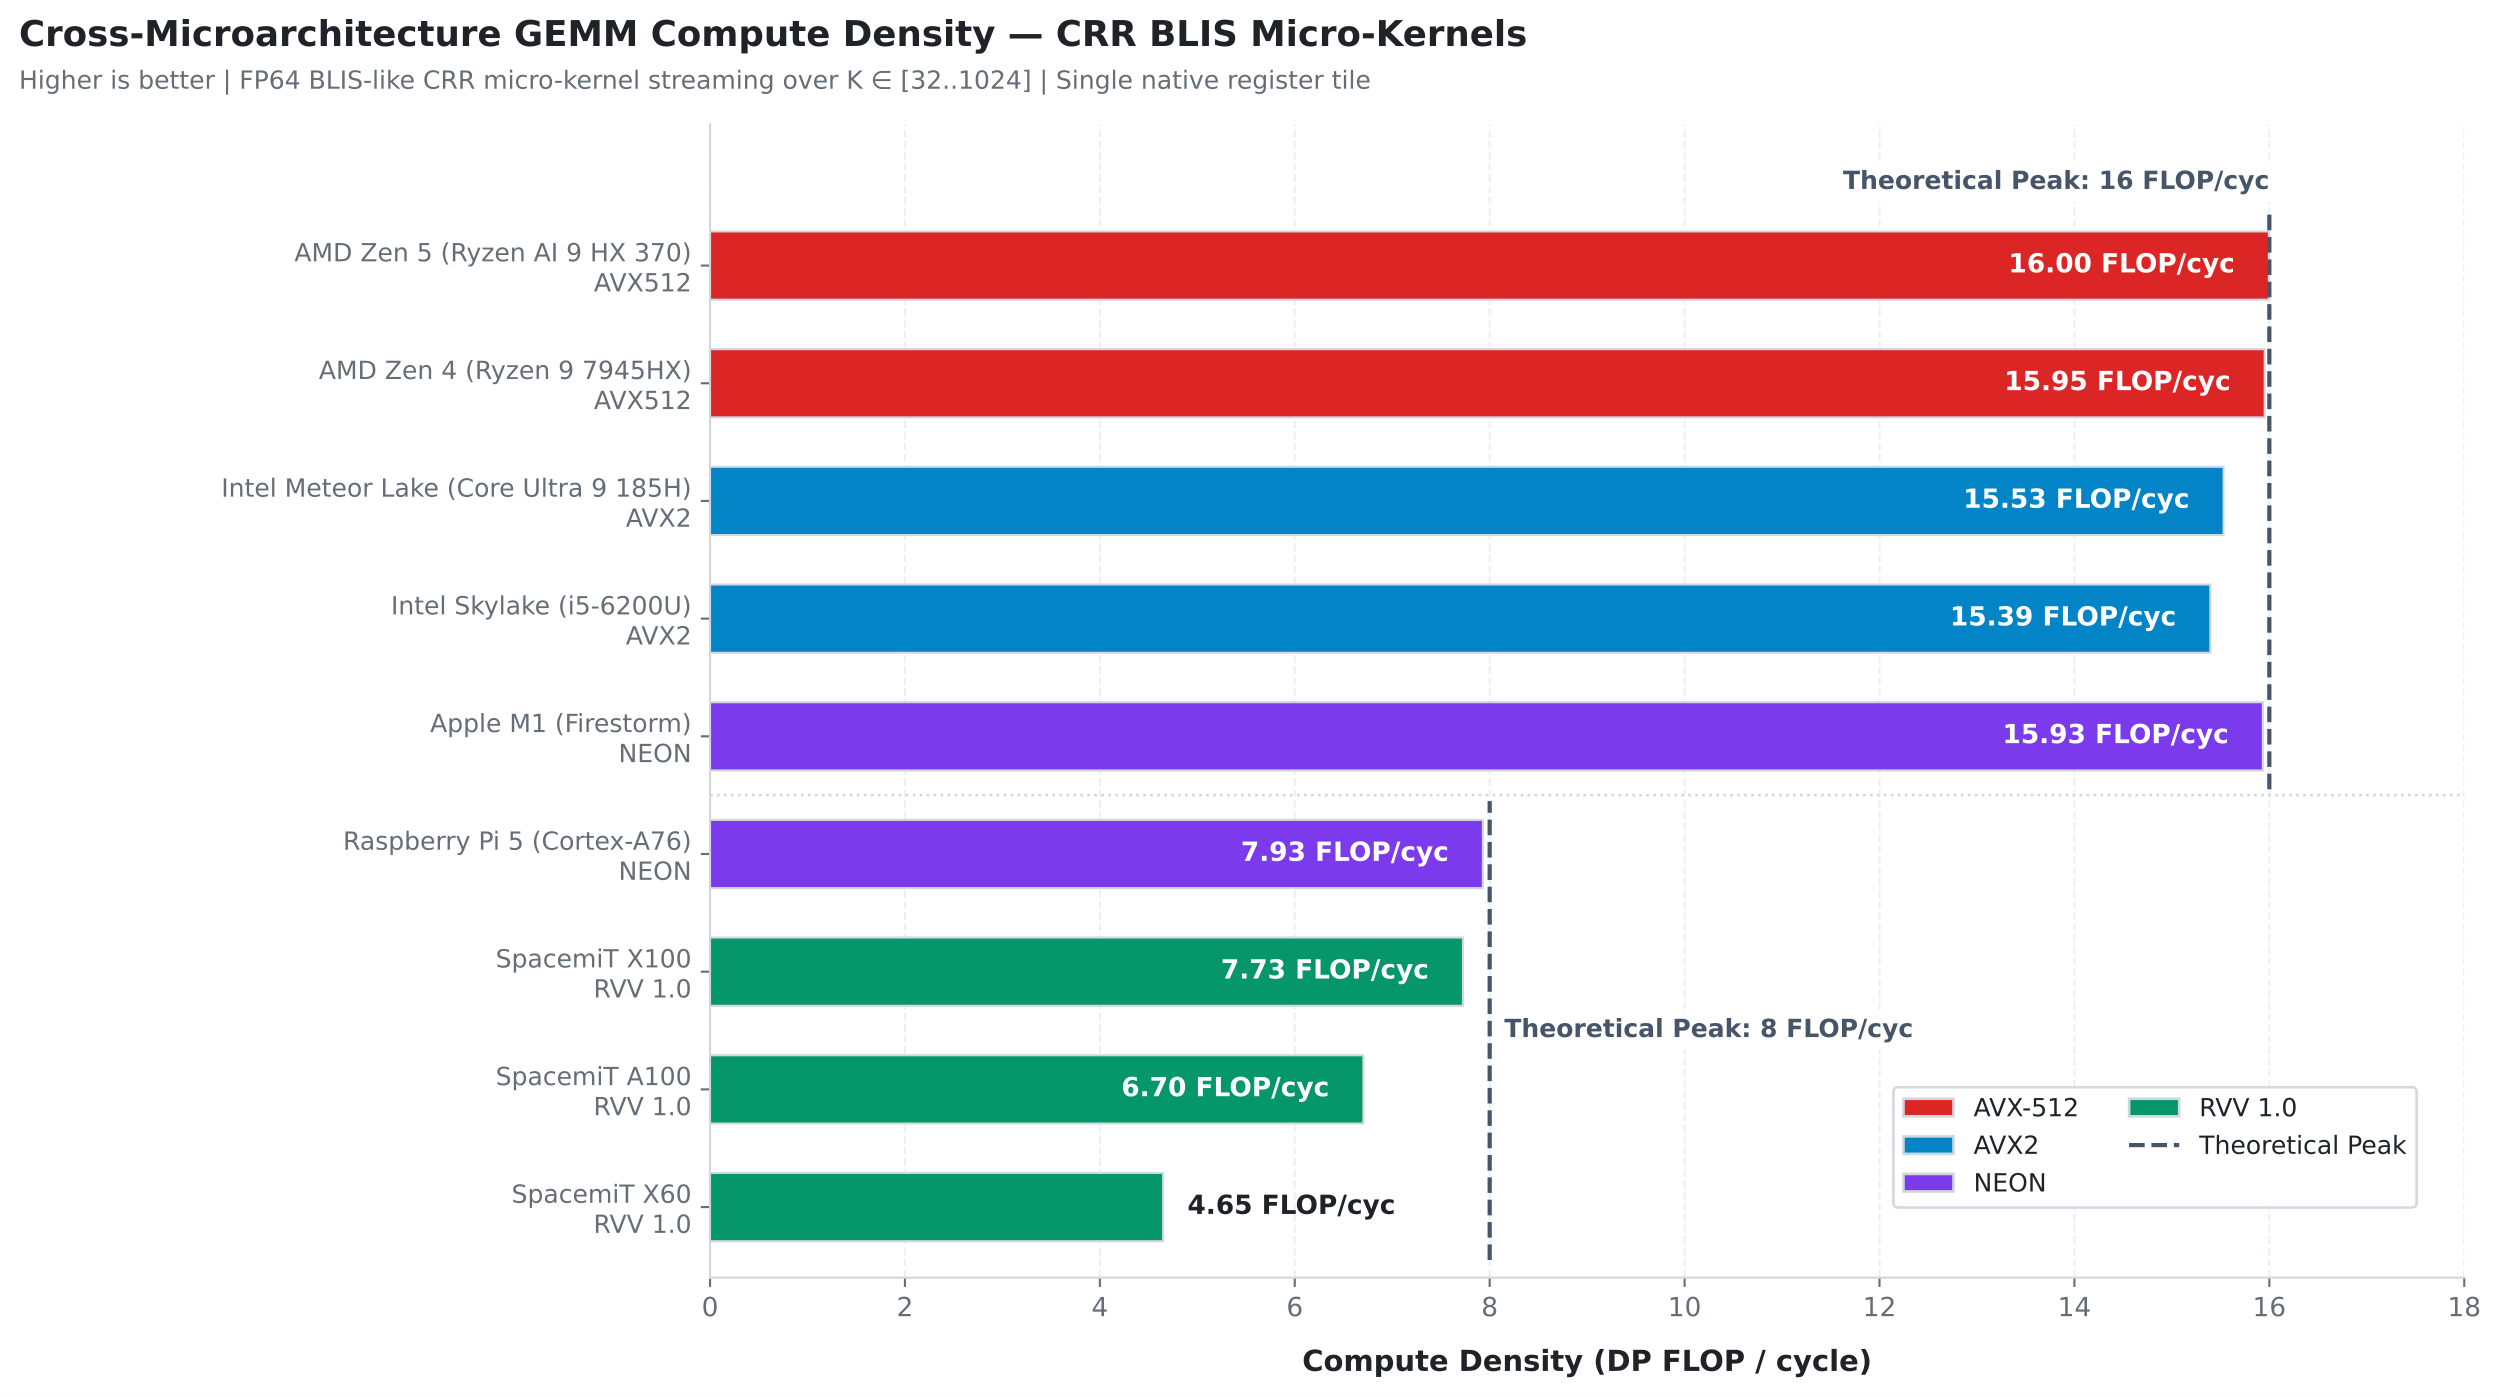
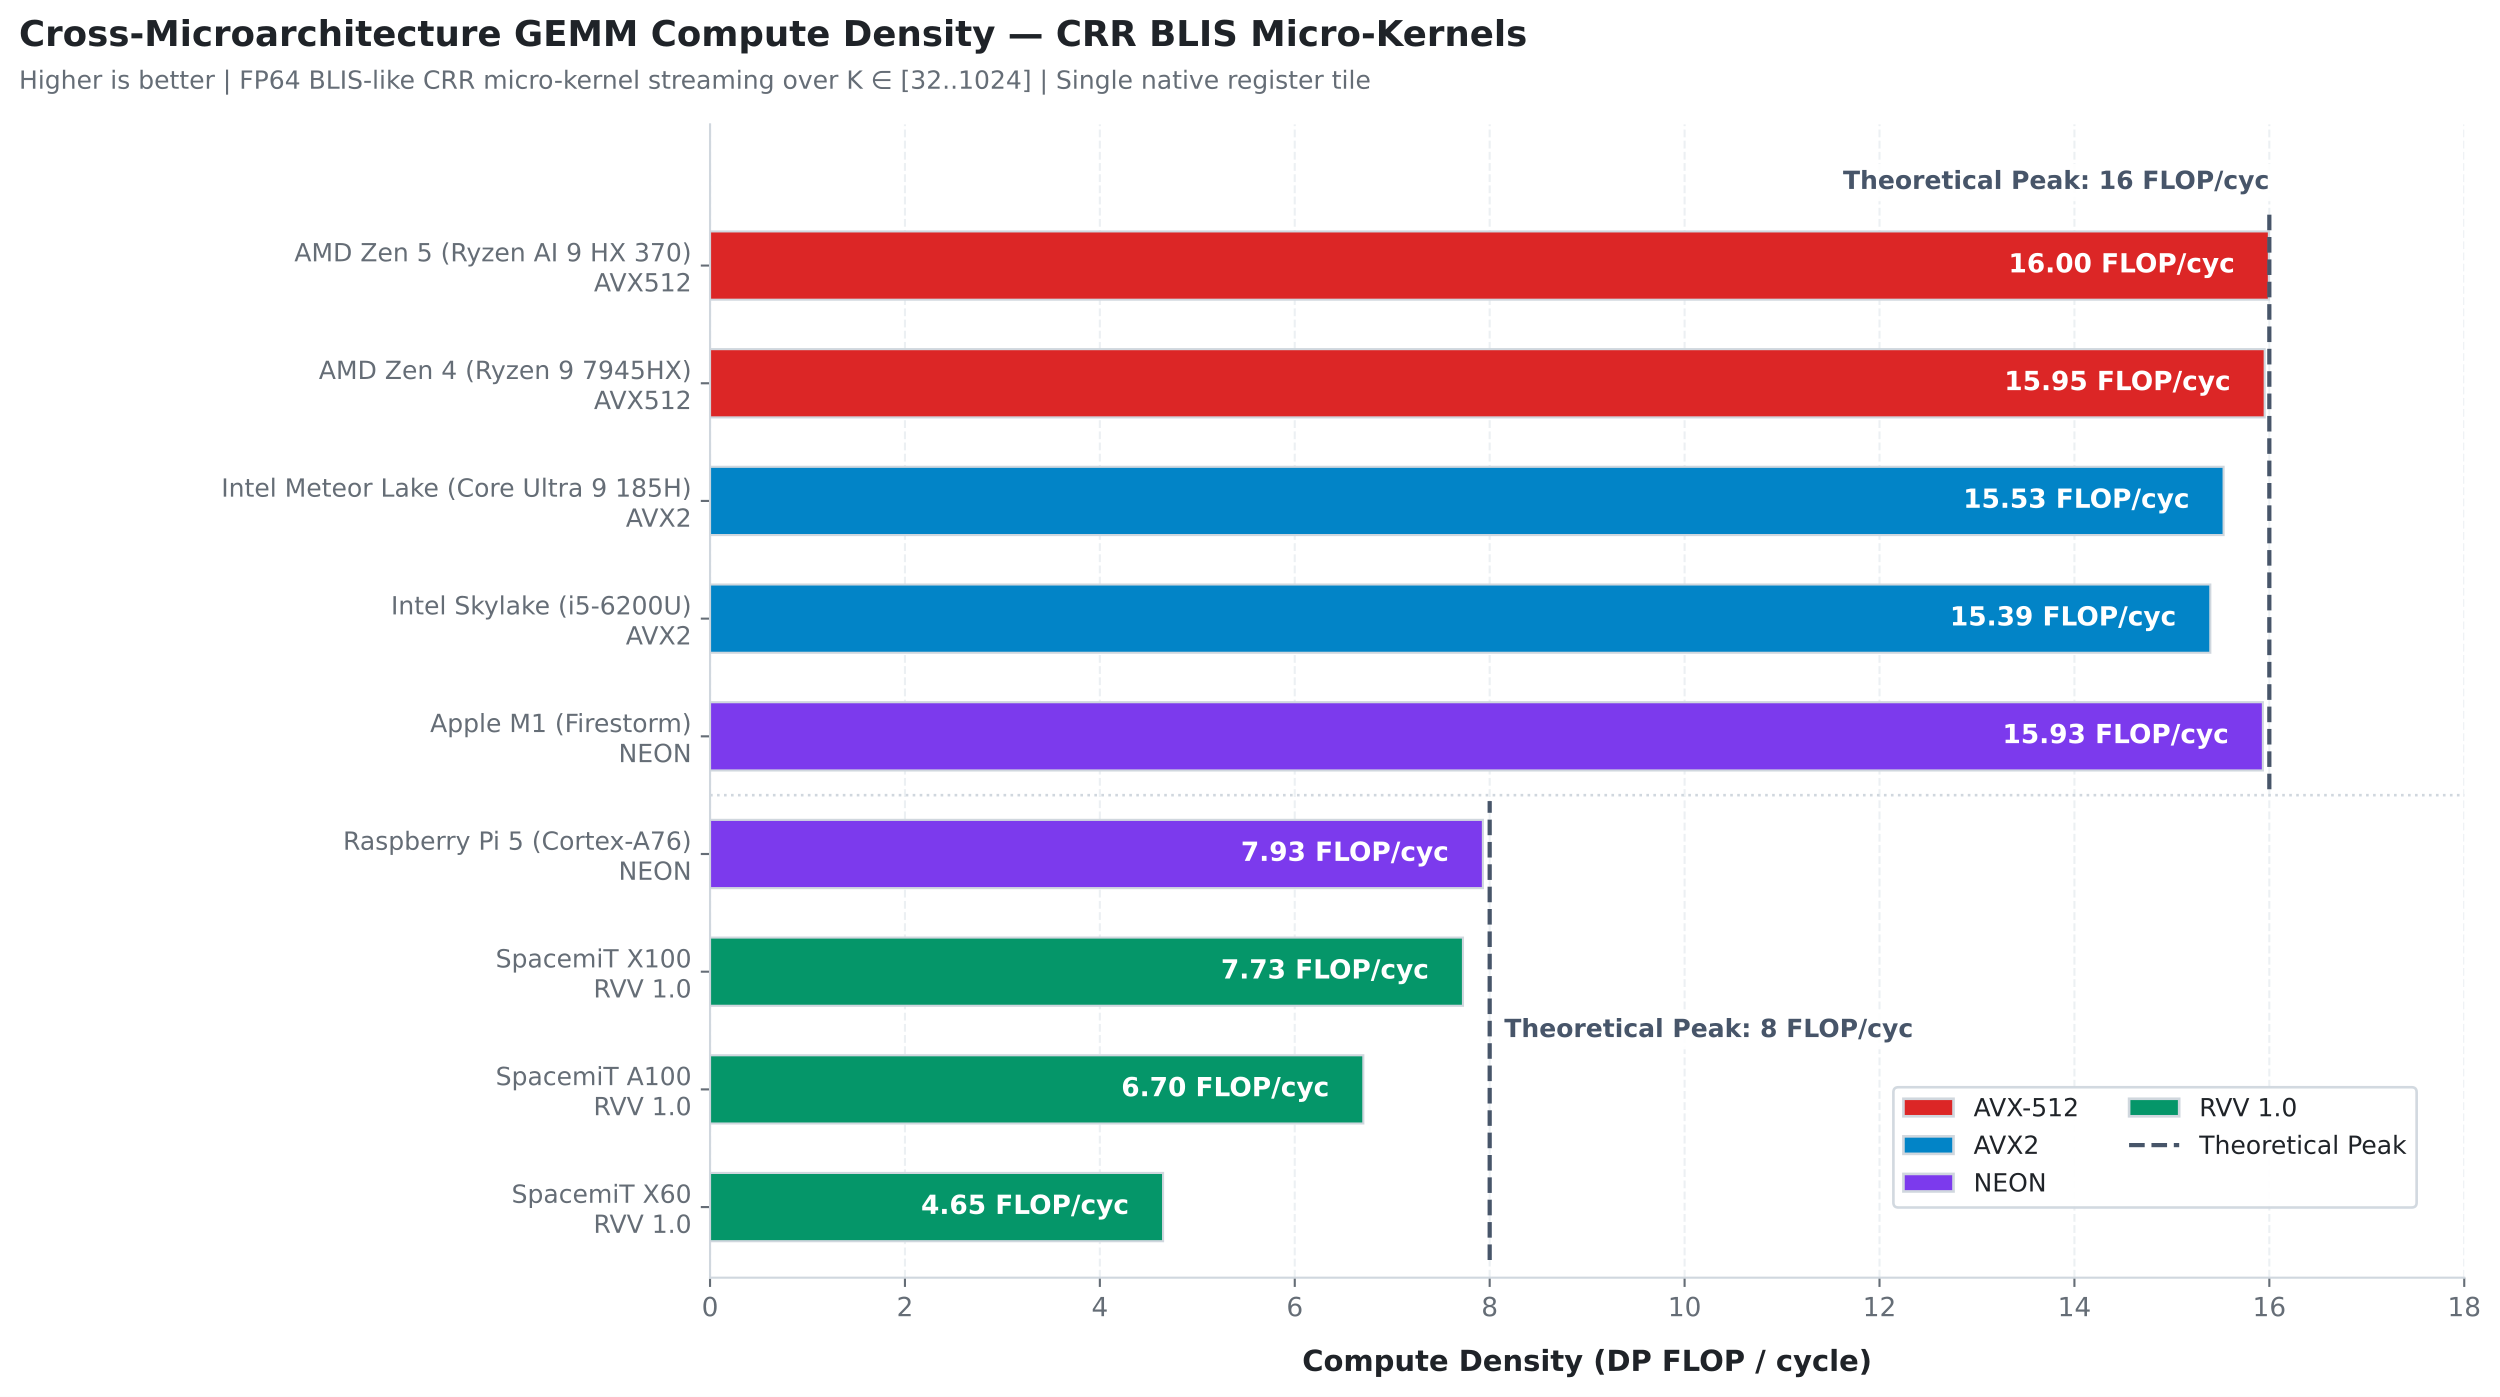
<svg xmlns="http://www.w3.org/2000/svg" xmlns:xlink="http://www.w3.org/1999/xlink" width="948.122pt" height="529.759pt" viewBox="0 0 948.122 529.759" version="1.1">
  <defs>
    <style type="text/css">*{stroke-linejoin: round; stroke-linecap: butt}</style>
  </defs>
  <g id="figure_1">
    <g id="patch_1">
      <path d="M 0 529.759  L 948.122 529.759  L 948.122 0  L 0 0  z " style="fill: #ffffff" />
    </g>
    <g id="axes_1">
      <g id="patch_2">
        <path d="M 269.28 484.558  L 934.56 484.558  L 934.56 47.158  L 269.28 47.158  z " style="fill: #ffffff" />
      </g>
      <g id="matplotlib.axis_1">
        <g id="xtick_1">
          <g id="line2d_1">
-             <path d="M 269.28 484.558  L 269.28 47.158  " clip-path="url(#p631e739cca)" style="fill: none; stroke-dasharray: 2.96,1.28; stroke-dashoffset: 0; stroke: #eaeef2; stroke-opacity: 0.9; stroke-width: 0.8" />
+             <path d="M 269.28 484.558  L 269.28 47.158  " clip-path="url(#pfa229ac189)" style="fill: none; stroke-dasharray: 2.96,1.28; stroke-dashoffset: 0; stroke: #eaeef2; stroke-opacity: 0.9; stroke-width: 0.8" />
          </g>
          <g id="line2d_2">
            <defs>
-               <path id="me5bc510b0e" d="M 0 0  L 0 3.5  " style="stroke: #656d76; stroke-width: 0.8" />
+               <path id="m914d0ee099" d="M 0 0  L 0 3.5  " style="stroke: #656d76; stroke-width: 0.8" />
            </defs>
            <g>
-               <use xlink:href="#me5bc510b0e" x="269.28" y="484.558" style="fill: #656d76; stroke: #656d76; stroke-width: 0.8" />
+               <use xlink:href="#m914d0ee099" x="269.28" y="484.558" style="fill: #656d76; stroke: #656d76; stroke-width: 0.8" />
            </g>
          </g>
          <g id="text_1">
            <text style="font-size: 10px; font-family: 'DejaVu Sans', 'Liberation Sans', 'Helvetica', 'Arial', sans-serif; text-anchor: middle; fill: #656d76" x="269.28" y="499.156" transform="rotate(-0 269.28 499.1555)">0</text>
          </g>
        </g>
        <g id="xtick_2">
          <g id="line2d_3">
-             <path d="M 343.2 484.558  L 343.2 47.158  " clip-path="url(#p631e739cca)" style="fill: none; stroke-dasharray: 2.96,1.28; stroke-dashoffset: 0; stroke: #eaeef2; stroke-opacity: 0.9; stroke-width: 0.8" />
+             <path d="M 343.2 484.558  L 343.2 47.158  " clip-path="url(#pfa229ac189)" style="fill: none; stroke-dasharray: 2.96,1.28; stroke-dashoffset: 0; stroke: #eaeef2; stroke-opacity: 0.9; stroke-width: 0.8" />
          </g>
          <g id="line2d_4">
            <g>
-               <use xlink:href="#me5bc510b0e" x="343.2" y="484.558" style="fill: #656d76; stroke: #656d76; stroke-width: 0.8" />
+               <use xlink:href="#m914d0ee099" x="343.2" y="484.558" style="fill: #656d76; stroke: #656d76; stroke-width: 0.8" />
            </g>
          </g>
          <g id="text_2">
            <text style="font-size: 10px; font-family: 'DejaVu Sans', 'Liberation Sans', 'Helvetica', 'Arial', sans-serif; text-anchor: middle; fill: #656d76" x="343.2" y="499.156" transform="rotate(-0 343.2 499.1555)">2</text>
          </g>
        </g>
        <g id="xtick_3">
          <g id="line2d_5">
-             <path d="M 417.12 484.558  L 417.12 47.158  " clip-path="url(#p631e739cca)" style="fill: none; stroke-dasharray: 2.96,1.28; stroke-dashoffset: 0; stroke: #eaeef2; stroke-opacity: 0.9; stroke-width: 0.8" />
+             <path d="M 417.12 484.558  L 417.12 47.158  " clip-path="url(#pfa229ac189)" style="fill: none; stroke-dasharray: 2.96,1.28; stroke-dashoffset: 0; stroke: #eaeef2; stroke-opacity: 0.9; stroke-width: 0.8" />
          </g>
          <g id="line2d_6">
            <g>
-               <use xlink:href="#me5bc510b0e" x="417.12" y="484.558" style="fill: #656d76; stroke: #656d76; stroke-width: 0.8" />
+               <use xlink:href="#m914d0ee099" x="417.12" y="484.558" style="fill: #656d76; stroke: #656d76; stroke-width: 0.8" />
            </g>
          </g>
          <g id="text_3">
            <text style="font-size: 10px; font-family: 'DejaVu Sans', 'Liberation Sans', 'Helvetica', 'Arial', sans-serif; text-anchor: middle; fill: #656d76" x="417.12" y="499.156" transform="rotate(-0 417.12 499.1555)">4</text>
          </g>
        </g>
        <g id="xtick_4">
          <g id="line2d_7">
-             <path d="M 491.04 484.558  L 491.04 47.158  " clip-path="url(#p631e739cca)" style="fill: none; stroke-dasharray: 2.96,1.28; stroke-dashoffset: 0; stroke: #eaeef2; stroke-opacity: 0.9; stroke-width: 0.8" />
+             <path d="M 491.04 484.558  L 491.04 47.158  " clip-path="url(#pfa229ac189)" style="fill: none; stroke-dasharray: 2.96,1.28; stroke-dashoffset: 0; stroke: #eaeef2; stroke-opacity: 0.9; stroke-width: 0.8" />
          </g>
          <g id="line2d_8">
            <g>
-               <use xlink:href="#me5bc510b0e" x="491.04" y="484.558" style="fill: #656d76; stroke: #656d76; stroke-width: 0.8" />
+               <use xlink:href="#m914d0ee099" x="491.04" y="484.558" style="fill: #656d76; stroke: #656d76; stroke-width: 0.8" />
            </g>
          </g>
          <g id="text_4">
            <text style="font-size: 10px; font-family: 'DejaVu Sans', 'Liberation Sans', 'Helvetica', 'Arial', sans-serif; text-anchor: middle; fill: #656d76" x="491.04" y="499.156" transform="rotate(-0 491.04 499.1555)">6</text>
          </g>
        </g>
        <g id="xtick_5">
          <g id="line2d_9">
-             <path d="M 564.96 484.558  L 564.96 47.158  " clip-path="url(#p631e739cca)" style="fill: none; stroke-dasharray: 2.96,1.28; stroke-dashoffset: 0; stroke: #eaeef2; stroke-opacity: 0.9; stroke-width: 0.8" />
+             <path d="M 564.96 484.558  L 564.96 47.158  " clip-path="url(#pfa229ac189)" style="fill: none; stroke-dasharray: 2.96,1.28; stroke-dashoffset: 0; stroke: #eaeef2; stroke-opacity: 0.9; stroke-width: 0.8" />
          </g>
          <g id="line2d_10">
            <g>
-               <use xlink:href="#me5bc510b0e" x="564.96" y="484.558" style="fill: #656d76; stroke: #656d76; stroke-width: 0.8" />
+               <use xlink:href="#m914d0ee099" x="564.96" y="484.558" style="fill: #656d76; stroke: #656d76; stroke-width: 0.8" />
            </g>
          </g>
          <g id="text_5">
            <text style="font-size: 10px; font-family: 'DejaVu Sans', 'Liberation Sans', 'Helvetica', 'Arial', sans-serif; text-anchor: middle; fill: #656d76" x="564.96" y="499.156" transform="rotate(-0 564.96 499.1555)">8</text>
          </g>
        </g>
        <g id="xtick_6">
          <g id="line2d_11">
-             <path d="M 638.88 484.558  L 638.88 47.158  " clip-path="url(#p631e739cca)" style="fill: none; stroke-dasharray: 2.96,1.28; stroke-dashoffset: 0; stroke: #eaeef2; stroke-opacity: 0.9; stroke-width: 0.8" />
+             <path d="M 638.88 484.558  L 638.88 47.158  " clip-path="url(#pfa229ac189)" style="fill: none; stroke-dasharray: 2.96,1.28; stroke-dashoffset: 0; stroke: #eaeef2; stroke-opacity: 0.9; stroke-width: 0.8" />
          </g>
          <g id="line2d_12">
            <g>
-               <use xlink:href="#me5bc510b0e" x="638.88" y="484.558" style="fill: #656d76; stroke: #656d76; stroke-width: 0.8" />
+               <use xlink:href="#m914d0ee099" x="638.88" y="484.558" style="fill: #656d76; stroke: #656d76; stroke-width: 0.8" />
            </g>
          </g>
          <g id="text_6">
            <text style="font-size: 10px; font-family: 'DejaVu Sans', 'Liberation Sans', 'Helvetica', 'Arial', sans-serif; text-anchor: middle; fill: #656d76" x="638.88" y="499.156" transform="rotate(-0 638.88 499.1555)">10</text>
          </g>
        </g>
        <g id="xtick_7">
          <g id="line2d_13">
-             <path d="M 712.8 484.558  L 712.8 47.158  " clip-path="url(#p631e739cca)" style="fill: none; stroke-dasharray: 2.96,1.28; stroke-dashoffset: 0; stroke: #eaeef2; stroke-opacity: 0.9; stroke-width: 0.8" />
+             <path d="M 712.8 484.558  L 712.8 47.158  " clip-path="url(#pfa229ac189)" style="fill: none; stroke-dasharray: 2.96,1.28; stroke-dashoffset: 0; stroke: #eaeef2; stroke-opacity: 0.9; stroke-width: 0.8" />
          </g>
          <g id="line2d_14">
            <g>
-               <use xlink:href="#me5bc510b0e" x="712.8" y="484.558" style="fill: #656d76; stroke: #656d76; stroke-width: 0.8" />
+               <use xlink:href="#m914d0ee099" x="712.8" y="484.558" style="fill: #656d76; stroke: #656d76; stroke-width: 0.8" />
            </g>
          </g>
          <g id="text_7">
            <text style="font-size: 10px; font-family: 'DejaVu Sans', 'Liberation Sans', 'Helvetica', 'Arial', sans-serif; text-anchor: middle; fill: #656d76" x="712.8" y="499.156" transform="rotate(-0 712.8 499.1555)">12</text>
          </g>
        </g>
        <g id="xtick_8">
          <g id="line2d_15">
-             <path d="M 786.72 484.558  L 786.72 47.158  " clip-path="url(#p631e739cca)" style="fill: none; stroke-dasharray: 2.96,1.28; stroke-dashoffset: 0; stroke: #eaeef2; stroke-opacity: 0.9; stroke-width: 0.8" />
+             <path d="M 786.72 484.558  L 786.72 47.158  " clip-path="url(#pfa229ac189)" style="fill: none; stroke-dasharray: 2.96,1.28; stroke-dashoffset: 0; stroke: #eaeef2; stroke-opacity: 0.9; stroke-width: 0.8" />
          </g>
          <g id="line2d_16">
            <g>
-               <use xlink:href="#me5bc510b0e" x="786.72" y="484.558" style="fill: #656d76; stroke: #656d76; stroke-width: 0.8" />
+               <use xlink:href="#m914d0ee099" x="786.72" y="484.558" style="fill: #656d76; stroke: #656d76; stroke-width: 0.8" />
            </g>
          </g>
          <g id="text_8">
            <text style="font-size: 10px; font-family: 'DejaVu Sans', 'Liberation Sans', 'Helvetica', 'Arial', sans-serif; text-anchor: middle; fill: #656d76" x="786.72" y="499.156" transform="rotate(-0 786.72 499.1555)">14</text>
          </g>
        </g>
        <g id="xtick_9">
          <g id="line2d_17">
-             <path d="M 860.64 484.558  L 860.64 47.158  " clip-path="url(#p631e739cca)" style="fill: none; stroke-dasharray: 2.96,1.28; stroke-dashoffset: 0; stroke: #eaeef2; stroke-opacity: 0.9; stroke-width: 0.8" />
+             <path d="M 860.64 484.558  L 860.64 47.158  " clip-path="url(#pfa229ac189)" style="fill: none; stroke-dasharray: 2.96,1.28; stroke-dashoffset: 0; stroke: #eaeef2; stroke-opacity: 0.9; stroke-width: 0.8" />
          </g>
          <g id="line2d_18">
            <g>
-               <use xlink:href="#me5bc510b0e" x="860.64" y="484.558" style="fill: #656d76; stroke: #656d76; stroke-width: 0.8" />
+               <use xlink:href="#m914d0ee099" x="860.64" y="484.558" style="fill: #656d76; stroke: #656d76; stroke-width: 0.8" />
            </g>
          </g>
          <g id="text_9">
            <text style="font-size: 10px; font-family: 'DejaVu Sans', 'Liberation Sans', 'Helvetica', 'Arial', sans-serif; text-anchor: middle; fill: #656d76" x="860.64" y="499.156" transform="rotate(-0 860.64 499.1555)">16</text>
          </g>
        </g>
        <g id="xtick_10">
          <g id="line2d_19">
-             <path d="M 934.56 484.558  L 934.56 47.158  " clip-path="url(#p631e739cca)" style="fill: none; stroke-dasharray: 2.96,1.28; stroke-dashoffset: 0; stroke: #eaeef2; stroke-opacity: 0.9; stroke-width: 0.8" />
+             <path d="M 934.56 484.558  L 934.56 47.158  " clip-path="url(#pfa229ac189)" style="fill: none; stroke-dasharray: 2.96,1.28; stroke-dashoffset: 0; stroke: #eaeef2; stroke-opacity: 0.9; stroke-width: 0.8" />
          </g>
          <g id="line2d_20">
            <g>
-               <use xlink:href="#me5bc510b0e" x="934.56" y="484.558" style="fill: #656d76; stroke: #656d76; stroke-width: 0.8" />
+               <use xlink:href="#m914d0ee099" x="934.56" y="484.558" style="fill: #656d76; stroke: #656d76; stroke-width: 0.8" />
            </g>
          </g>
          <g id="text_10">
            <text style="font-size: 10px; font-family: 'DejaVu Sans', 'Liberation Sans', 'Helvetica', 'Arial', sans-serif; text-anchor: middle; fill: #656d76" x="934.56" y="499.156" transform="rotate(-0 934.56 499.1555)">18</text>
          </g>
        </g>
        <g id="text_11">
          <text style="font-weight: 700; font-size: 11px; font-family: 'DejaVu Sans', 'Liberation Sans', 'Helvetica', 'Arial', sans-serif; text-anchor: middle; fill: #1f2328" x="601.92" y="519.916" transform="rotate(-0 601.92 519.9162)">Compute Density (DP FLOP / cycle)</text>
        </g>
      </g>
      <g id="matplotlib.axis_2">
        <g id="ytick_1">
          <g id="line2d_21">
            <defs>
-               <path id="m59b98ab88e" d="M 0 0  L -3.5 0  " style="stroke: #656d76; stroke-width: 0.8" />
+               <path id="md7705f0827" d="M 0 0  L -3.5 0  " style="stroke: #656d76; stroke-width: 0.8" />
            </defs>
            <g>
-               <use xlink:href="#m59b98ab88e" x="269.28" y="457.778" style="fill: #656d76; stroke: #656d76; stroke-width: 0.8" />
+               <use xlink:href="#md7705f0827" x="269.28" y="457.778" style="fill: #656d76; stroke: #656d76; stroke-width: 0.8" />
            </g>
          </g>
          <g id="text_12">
            <text style="font-size: 9.5px; font-family: 'DejaVu Sans', 'Liberation Sans', 'Helvetica', 'Arial', sans-serif; fill: #656d76" transform="translate(194.0166 456.1621)">SpacemiT X60</text>
            <text style="font-size: 9.5px; font-family: 'DejaVu Sans', 'Liberation Sans', 'Helvetica', 'Arial', sans-serif; fill: #656d76" transform="translate(225.0741 467.5639)">RVV 1.0</text>
          </g>
        </g>
        <g id="ytick_2">
          <g id="line2d_22">
            <g>
-               <use xlink:href="#m59b98ab88e" x="269.28" y="413.146" style="fill: #656d76; stroke: #656d76; stroke-width: 0.8" />
+               <use xlink:href="#md7705f0827" x="269.28" y="413.146" style="fill: #656d76; stroke: #656d76; stroke-width: 0.8" />
            </g>
          </g>
          <g id="text_13">
            <text style="font-size: 9.5px; font-family: 'DejaVu Sans', 'Liberation Sans', 'Helvetica', 'Arial', sans-serif; fill: #656d76" transform="translate(187.9811 411.5294)">SpacemiT A100</text>
            <text style="font-size: 9.5px; font-family: 'DejaVu Sans', 'Liberation Sans', 'Helvetica', 'Arial', sans-serif; fill: #656d76" transform="translate(225.0741 422.9313)">RVV 1.0</text>
          </g>
        </g>
        <g id="ytick_3">
          <g id="line2d_23">
            <g>
-               <use xlink:href="#m59b98ab88e" x="269.28" y="368.513" style="fill: #656d76; stroke: #656d76; stroke-width: 0.8" />
+               <use xlink:href="#md7705f0827" x="269.28" y="368.513" style="fill: #656d76; stroke: #656d76; stroke-width: 0.8" />
            </g>
          </g>
          <g id="text_14">
            <text style="font-size: 9.5px; font-family: 'DejaVu Sans', 'Liberation Sans', 'Helvetica', 'Arial', sans-serif; fill: #656d76" transform="translate(187.9722 366.8968)">SpacemiT X100</text>
            <text style="font-size: 9.5px; font-family: 'DejaVu Sans', 'Liberation Sans', 'Helvetica', 'Arial', sans-serif; fill: #656d76" transform="translate(225.0741 378.2986)">RVV 1.0</text>
          </g>
        </g>
        <g id="ytick_4">
          <g id="line2d_24">
            <g>
-               <use xlink:href="#m59b98ab88e" x="269.28" y="323.88" style="fill: #656d76; stroke: #656d76; stroke-width: 0.8" />
+               <use xlink:href="#md7705f0827" x="269.28" y="323.88" style="fill: #656d76; stroke: #656d76; stroke-width: 0.8" />
            </g>
          </g>
          <g id="text_15">
            <text style="font-size: 9.5px; font-family: 'DejaVu Sans', 'Liberation Sans', 'Helvetica', 'Arial', sans-serif; fill: #656d76" transform="translate(130.086 322.2641)">Raspberry Pi 5 (Cortex-A76)</text>
            <text style="font-size: 9.5px; font-family: 'DejaVu Sans', 'Liberation Sans', 'Helvetica', 'Arial', sans-serif; fill: #656d76" transform="translate(234.5845 333.666)">NEON</text>
          </g>
        </g>
        <g id="ytick_5">
          <g id="line2d_25">
            <g>
-               <use xlink:href="#m59b98ab88e" x="269.28" y="279.248" style="fill: #656d76; stroke: #656d76; stroke-width: 0.8" />
+               <use xlink:href="#md7705f0827" x="269.28" y="279.248" style="fill: #656d76; stroke: #656d76; stroke-width: 0.8" />
            </g>
          </g>
          <g id="text_16">
            <text style="font-size: 9.5px; font-family: 'DejaVu Sans', 'Liberation Sans', 'Helvetica', 'Arial', sans-serif; fill: #656d76" transform="translate(163.1104 277.6315)">Apple M1 (Firestorm)</text>
            <text style="font-size: 9.5px; font-family: 'DejaVu Sans', 'Liberation Sans', 'Helvetica', 'Arial', sans-serif; fill: #656d76" transform="translate(234.5845 289.0333)">NEON</text>
          </g>
        </g>
        <g id="ytick_6">
          <g id="line2d_26">
            <g>
-               <use xlink:href="#m59b98ab88e" x="269.28" y="234.615" style="fill: #656d76; stroke: #656d76; stroke-width: 0.8" />
+               <use xlink:href="#md7705f0827" x="269.28" y="234.615" style="fill: #656d76; stroke: #656d76; stroke-width: 0.8" />
            </g>
          </g>
          <g id="text_17">
            <text style="font-size: 9.5px; font-family: 'DejaVu Sans', 'Liberation Sans', 'Helvetica', 'Arial', sans-serif; fill: #656d76" transform="translate(148.2696 232.9988)">Intel Skylake (i5-6200U)</text>
            <text style="font-size: 9.5px; font-family: 'DejaVu Sans', 'Liberation Sans', 'Helvetica', 'Arial', sans-serif; fill: #656d76" transform="translate(237.338 244.4007)">AVX2</text>
          </g>
        </g>
        <g id="ytick_7">
          <g id="line2d_27">
            <g>
-               <use xlink:href="#m59b98ab88e" x="269.28" y="189.982" style="fill: #656d76; stroke: #656d76; stroke-width: 0.8" />
+               <use xlink:href="#md7705f0827" x="269.28" y="189.982" style="fill: #656d76; stroke: #656d76; stroke-width: 0.8" />
            </g>
          </g>
          <g id="text_18">
            <text style="font-size: 9.5px; font-family: 'DejaVu Sans', 'Liberation Sans', 'Helvetica', 'Arial', sans-serif; fill: #656d76" transform="translate(83.91305 188.3662)">Intel Meteor Lake (Core Ultra 9 185H)</text>
            <text style="font-size: 9.5px; font-family: 'DejaVu Sans', 'Liberation Sans', 'Helvetica', 'Arial', sans-serif; fill: #656d76" transform="translate(237.338 199.768)">AVX2</text>
          </g>
        </g>
        <g id="ytick_8">
          <g id="line2d_28">
            <g>
-               <use xlink:href="#m59b98ab88e" x="269.28" y="145.35" style="fill: #656d76; stroke: #656d76; stroke-width: 0.8" />
+               <use xlink:href="#md7705f0827" x="269.28" y="145.35" style="fill: #656d76; stroke: #656d76; stroke-width: 0.8" />
            </g>
          </g>
          <g id="text_19">
            <text style="font-size: 9.5px; font-family: 'DejaVu Sans', 'Liberation Sans', 'Helvetica', 'Arial', sans-serif; fill: #656d76" transform="translate(120.9126 143.7331)">AMD Zen 4 (Ryzen 9 7945HX)</text>
            <text style="font-size: 9.5px; font-family: 'DejaVu Sans', 'Liberation Sans', 'Helvetica', 'Arial', sans-serif; fill: #656d76" transform="translate(225.2493 155.135)">AVX512</text>
          </g>
        </g>
        <g id="ytick_9">
          <g id="line2d_29">
            <g>
-               <use xlink:href="#m59b98ab88e" x="269.28" y="100.717" style="fill: #656d76; stroke: #656d76; stroke-width: 0.8" />
+               <use xlink:href="#md7705f0827" x="269.28" y="100.717" style="fill: #656d76; stroke: #656d76; stroke-width: 0.8" />
            </g>
          </g>
          <g id="text_20">
            <text style="font-size: 9.5px; font-family: 'DejaVu Sans', 'Liberation Sans', 'Helvetica', 'Arial', sans-serif; fill: #656d76" transform="translate(111.6174 99.1005)">AMD Zen 5 (Ryzen AI 9 HX 370)</text>
            <text style="font-size: 9.5px; font-family: 'DejaVu Sans', 'Liberation Sans', 'Helvetica', 'Arial', sans-serif; fill: #656d76" transform="translate(225.2493 110.5024)">AVX512</text>
          </g>
        </g>
      </g>
      <g id="line2d_30">
-         <path d="M 269.28 301.564  L 934.56 301.564  " clip-path="url(#p631e739cca)" style="fill: none; stroke-dasharray: 1,1.65; stroke-dashoffset: 0; stroke: #d0d7de" />
+         <path d="M 269.28 301.564  L 934.56 301.564  " clip-path="url(#pfa229ac189)" style="fill: none; stroke-dasharray: 1,1.65; stroke-dashoffset: 0; stroke: #d0d7de" />
      </g>
      <g id="patch_3">
        <path d="M 269.28 484.558  L 269.28 47.158  " style="fill: none; stroke: #d0d7de; stroke-width: 0.8; stroke-linejoin: miter; stroke-linecap: square" />
      </g>
      <g id="patch_4">
        <path d="M 269.28 484.558  L 934.56 484.558  " style="fill: none; stroke: #d0d7de; stroke-width: 0.8; stroke-linejoin: miter; stroke-linecap: square" />
      </g>
      <g id="patch_5">
-         <path d="M 269.28 470.722  L 441.096 470.722  L 441.096 444.835  L 269.28 444.835  z " clip-path="url(#p631e739cca)" style="fill: #059669; stroke: #d0d7de; stroke-width: 0.8; stroke-linejoin: miter" />
+         <path d="M 269.28 470.722  L 441.096 470.722  L 441.096 444.835  L 269.28 444.835  z " clip-path="url(#pfa229ac189)" style="fill: #059669; stroke: #d0d7de; stroke-width: 0.8; stroke-linejoin: miter" />
      </g>
      <g id="patch_6">
-         <path d="M 269.28 426.089  L 517.041 426.089  L 517.041 400.202  L 269.28 400.202  z " clip-path="url(#p631e739cca)" style="fill: #059669; stroke: #d0d7de; stroke-width: 0.8; stroke-linejoin: miter" />
+         <path d="M 269.28 426.089  L 517.041 426.089  L 517.041 400.202  L 269.28 400.202  z " clip-path="url(#pfa229ac189)" style="fill: #059669; stroke: #d0d7de; stroke-width: 0.8; stroke-linejoin: miter" />
      </g>
      <g id="patch_7">
-         <path d="M 269.28 381.456  L 554.829 381.456  L 554.829 355.57  L 269.28 355.57  z " clip-path="url(#p631e739cca)" style="fill: #059669; stroke: #d0d7de; stroke-width: 0.8; stroke-linejoin: miter" />
+         <path d="M 269.28 381.456  L 554.829 381.456  L 554.829 355.57  L 269.28 355.57  z " clip-path="url(#pfa229ac189)" style="fill: #059669; stroke: #d0d7de; stroke-width: 0.8; stroke-linejoin: miter" />
      </g>
      <g id="patch_8">
-         <path d="M 269.28 336.824  L 562.391 336.824  L 562.391 310.937  L 269.28 310.937  z " clip-path="url(#p631e739cca)" style="fill: #7c3aed; stroke: #d0d7de; stroke-width: 0.8; stroke-linejoin: miter" />
+         <path d="M 269.28 336.824  L 562.391 336.824  L 562.391 310.937  L 269.28 310.937  z " clip-path="url(#pfa229ac189)" style="fill: #7c3aed; stroke: #d0d7de; stroke-width: 0.8; stroke-linejoin: miter" />
      </g>
      <g id="patch_9">
-         <path d="M 269.28 292.191  L 858.197 292.191  L 858.197 266.304  L 269.28 266.304  z " clip-path="url(#p631e739cca)" style="fill: #7c3aed; stroke: #d0d7de; stroke-width: 0.8; stroke-linejoin: miter" />
+         <path d="M 269.28 292.191  L 858.197 292.191  L 858.197 266.304  L 269.28 266.304  z " clip-path="url(#pfa229ac189)" style="fill: #7c3aed; stroke: #d0d7de; stroke-width: 0.8; stroke-linejoin: miter" />
      </g>
      <g id="patch_10">
-         <path d="M 269.28 247.559  L 838.261 247.559  L 838.261 221.672  L 269.28 221.672  z " clip-path="url(#p631e739cca)" style="fill: #0284c7; stroke: #d0d7de; stroke-width: 0.8; stroke-linejoin: miter" />
+         <path d="M 269.28 247.559  L 838.261 247.559  L 838.261 221.672  L 269.28 221.672  z " clip-path="url(#pfa229ac189)" style="fill: #0284c7; stroke: #d0d7de; stroke-width: 0.8; stroke-linejoin: miter" />
      </g>
      <g id="patch_11">
-         <path d="M 269.28 202.926  L 843.298 202.926  L 843.298 177.039  L 269.28 177.039  z " clip-path="url(#p631e739cca)" style="fill: #0284c7; stroke: #d0d7de; stroke-width: 0.8; stroke-linejoin: miter" />
+         <path d="M 269.28 202.926  L 843.298 202.926  L 843.298 177.039  L 269.28 177.039  z " clip-path="url(#pfa229ac189)" style="fill: #0284c7; stroke: #d0d7de; stroke-width: 0.8; stroke-linejoin: miter" />
      </g>
      <g id="patch_12">
-         <path d="M 269.28 158.293  L 858.888 158.293  L 858.888 132.406  L 269.28 132.406  z " clip-path="url(#p631e739cca)" style="fill: #dc2626; stroke: #d0d7de; stroke-width: 0.8; stroke-linejoin: miter" />
+         <path d="M 269.28 158.293  L 858.888 158.293  L 858.888 132.406  L 269.28 132.406  z " clip-path="url(#pfa229ac189)" style="fill: #dc2626; stroke: #d0d7de; stroke-width: 0.8; stroke-linejoin: miter" />
      </g>
      <g id="patch_13">
-         <path d="M 269.28 113.661  L 860.47 113.661  L 860.47 87.774  L 269.28 87.774  z " clip-path="url(#p631e739cca)" style="fill: #dc2626; stroke: #d0d7de; stroke-width: 0.8; stroke-linejoin: miter" />
+         <path d="M 269.28 113.661  L 860.47 113.661  L 860.47 87.774  L 269.28 87.774  z " clip-path="url(#pfa229ac189)" style="fill: #dc2626; stroke: #d0d7de; stroke-width: 0.8; stroke-linejoin: miter" />
      </g>
      <g id="LineCollection_1">
-         <path d="M 564.96 477.863  L 564.96 303.796  " clip-path="url(#p631e739cca)" style="fill: none; stroke-dasharray: 5.92,2.56; stroke-dashoffset: 0; stroke: #475569; stroke-width: 1.6" />
+         <path d="M 564.96 477.863  L 564.96 303.796  " clip-path="url(#pfa229ac189)" style="fill: none; stroke-dasharray: 5.92,2.56; stroke-dashoffset: 0; stroke: #475569; stroke-width: 1.6" />
      </g>
      <g id="text_21">
        <g id="patch_14">
          <path d="M 570.504 397.955  L 725.58 397.955  Q 727.955 397.955 727.955 395.58  L 727.955 386.079  Q 727.955 383.704 725.58 383.704  L 570.504 383.704  Q 568.129 383.704 568.129 386.079  L 568.129 395.58  Q 568.129 397.955 570.504 397.955  z " style="fill: #ffffff; opacity: 0.9" />
        </g>
        <text style="font-weight: 700; font-size: 9.5px; font-family: 'DejaVu Sans', 'Liberation Sans', 'Helvetica', 'Arial', sans-serif; text-anchor: start; fill: #475569" x="570.504" y="393.297" transform="rotate(-0 570.504 393.2975)">Theoretical Peak: 8 FLOP/cyc</text>
      </g>
      <g id="LineCollection_2">
-         <path d="M 860.64 299.332  L 860.64 80.632  " clip-path="url(#p631e739cca)" style="fill: none; stroke-dasharray: 5.92,2.56; stroke-dashoffset: 0; stroke: #475569; stroke-width: 1.6" />
+         <path d="M 860.64 299.332  L 860.64 80.632  " clip-path="url(#pfa229ac189)" style="fill: none; stroke-dasharray: 5.92,2.56; stroke-dashoffset: 0; stroke: #475569; stroke-width: 1.6" />
      </g>
      <g id="text_22">
        <g id="patch_15">
          <path d="M 698.954 76.312  L 860.64 76.312  Q 863.015 76.312 863.015 73.937  L 863.015 64.437  Q 863.015 62.062 860.64 62.062  L 698.954 62.062  Q 696.579 62.062 696.579 64.437  L 696.579 73.937  Q 696.579 76.312 698.954 76.312  z " style="fill: #ffffff; opacity: 0.9" />
        </g>
        <text style="font-weight: 700; font-size: 9.5px; font-family: 'DejaVu Sans', 'Liberation Sans', 'Helvetica', 'Arial', sans-serif; text-anchor: end; fill: #475569" x="860.64" y="71.655" transform="rotate(-0 860.64 71.65526)">Theoretical Peak: 16 FLOP/cyc</text>
      </g>
      <g id="text_23">
-         <text style="font-weight: 700; font-size: 10px; font-family: 'DejaVu Sans', 'Liberation Sans', 'Helvetica', 'Arial', sans-serif; text-anchor: start; fill: #1f2328" x="450.336" y="460.376" transform="rotate(-0 450.336 460.376)">4.65 FLOP/cyc</text>
+         <text style="font-weight: 700; font-size: 10px; font-family: 'DejaVu Sans', 'Liberation Sans', 'Helvetica', 'Arial', sans-serif; text-anchor: end; fill: #ffffff" x="428.16" y="460.376" transform="rotate(-0 428.16 460.376)">4.65 FLOP/cyc</text>
      </g>
      <g id="text_24">
        <text style="font-weight: 700; font-size: 10px; font-family: 'DejaVu Sans', 'Liberation Sans', 'Helvetica', 'Arial', sans-serif; text-anchor: end; fill: #ffffff" x="504.105" y="415.743" transform="rotate(-0 504.1054 415.7433)">6.70 FLOP/cyc</text>
      </g>
      <g id="text_25">
        <text style="font-weight: 700; font-size: 10px; font-family: 'DejaVu Sans', 'Liberation Sans', 'Helvetica', 'Arial', sans-serif; text-anchor: end; fill: #ffffff" x="541.893" y="371.111" transform="rotate(-0 541.8933 371.1106)">7.73 FLOP/cyc</text>
      </g>
      <g id="text_26">
        <text style="font-weight: 700; font-size: 10px; font-family: 'DejaVu Sans', 'Liberation Sans', 'Helvetica', 'Arial', sans-serif; text-anchor: end; fill: #ffffff" x="549.455" y="326.478" transform="rotate(-0 549.4553 326.478)">7.93 FLOP/cyc</text>
      </g>
      <g id="text_27">
        <text style="font-weight: 700; font-size: 10px; font-family: 'DejaVu Sans', 'Liberation Sans', 'Helvetica', 'Arial', sans-serif; text-anchor: end; fill: #ffffff" x="845.261" y="281.845" transform="rotate(-0 845.2609 281.8453)">15.93 FLOP/cyc</text>
      </g>
      <g id="text_28">
        <text style="font-weight: 700; font-size: 10px; font-family: 'DejaVu Sans', 'Liberation Sans', 'Helvetica', 'Arial', sans-serif; text-anchor: end; fill: #ffffff" x="825.325" y="237.213" transform="rotate(-0 825.3247 237.2127)">15.39 FLOP/cyc</text>
      </g>
      <g id="text_29">
        <text style="font-weight: 700; font-size: 10px; font-family: 'DejaVu Sans', 'Liberation Sans', 'Helvetica', 'Arial', sans-serif; text-anchor: end; fill: #ffffff" x="830.362" y="192.58" transform="rotate(-0 830.3624 192.58)">15.53 FLOP/cyc</text>
      </g>
      <g id="text_30">
        <text style="font-weight: 700; font-size: 10px; font-family: 'DejaVu Sans', 'Liberation Sans', 'Helvetica', 'Arial', sans-serif; text-anchor: end; fill: #ffffff" x="845.952" y="147.947" transform="rotate(-0 845.9521 147.9474)">15.95 FLOP/cyc</text>
      </g>
      <g id="text_31">
        <text style="font-weight: 700; font-size: 10px; font-family: 'DejaVu Sans', 'Liberation Sans', 'Helvetica', 'Arial', sans-serif; text-anchor: end; fill: #ffffff" x="847.534" y="103.315" transform="rotate(-0 847.534 103.3147)">16.00 FLOP/cyc</text>
      </g>
      <g id="legend_1">
        <g id="patch_16">
          <path d="M 719.972 457.938  L 914.604 457.938  Q 916.504 457.938 916.504 456.038  L 916.504 414.236  Q 916.504 412.336 914.604 412.336  L 719.972 412.336  Q 718.072 412.336 718.072 414.236  L 718.072 456.038  Q 718.072 457.938 719.972 457.938  z " style="fill: #ffffff; opacity: 0.95; stroke: #d0d7de; stroke-linejoin: miter" />
        </g>
        <g id="patch_17">
          <path d="M 721.872 423.354  L 740.872 423.354  L 740.872 416.704  L 721.872 416.704  z " style="fill: #dc2626; stroke: #d0d7de; stroke-linejoin: miter" />
        </g>
        <g id="text_32">
          <text style="font-size: 9.5px; font-family: 'DejaVu Sans', 'Liberation Sans', 'Helvetica', 'Arial', sans-serif; text-anchor: start; fill: #1f2328" x="748.472" y="423.354" transform="rotate(-0 748.4717 423.3542)">AVX-512</text>
        </g>
        <g id="patch_18">
          <path d="M 721.872 437.605  L 740.872 437.605  L 740.872 430.955  L 721.872 430.955  z " style="fill: #0284c7; stroke: #d0d7de; stroke-linejoin: miter" />
        </g>
        <g id="text_33">
          <text style="font-size: 9.5px; font-family: 'DejaVu Sans', 'Liberation Sans', 'Helvetica', 'Arial', sans-serif; text-anchor: start; fill: #1f2328" x="748.472" y="437.605" transform="rotate(-0 748.4717 437.6049)">AVX2</text>
        </g>
        <g id="patch_19">
          <path d="M 721.872 451.856  L 740.872 451.856  L 740.872 445.206  L 721.872 445.206  z " style="fill: #7c3aed; stroke: #d0d7de; stroke-linejoin: miter" />
        </g>
        <g id="text_34">
          <text style="font-size: 9.5px; font-family: 'DejaVu Sans', 'Liberation Sans', 'Helvetica', 'Arial', sans-serif; text-anchor: start; fill: #1f2328" x="748.472" y="451.856" transform="rotate(-0 748.4717 451.8557)">NEON</text>
        </g>
        <g id="patch_20">
          <path d="M 807.456 423.354  L 826.456 423.354  L 826.456 416.704  L 807.456 416.704  z " style="fill: #059669; stroke: #d0d7de; stroke-linejoin: miter" />
        </g>
        <g id="text_35">
          <text style="font-size: 9.5px; font-family: 'DejaVu Sans', 'Liberation Sans', 'Helvetica', 'Arial', sans-serif; text-anchor: start; fill: #1f2328" x="834.056" y="423.354" transform="rotate(-0 834.0563 423.3542)">RVV 1.0</text>
        </g>
        <g id="line2d_31">
          <path d="M 807.456 434.28  L 816.956 434.28  L 826.456 434.28  " style="fill: none; stroke-dasharray: 5.92,2.56; stroke-dashoffset: 0; stroke: #475569; stroke-width: 1.6" />
        </g>
        <g id="text_36">
          <text style="font-size: 9.5px; font-family: 'DejaVu Sans', 'Liberation Sans', 'Helvetica', 'Arial', sans-serif; text-anchor: start; fill: #1f2328" x="834.056" y="437.605" transform="rotate(-0 834.0563 437.6049)">Theoretical Peak</text>
        </g>
      </g>
    </g>
    <g id="text_37">
      <text style="font-weight: 700; font-size: 13.5px; font-family: 'DejaVu Sans', 'Liberation Sans', 'Helvetica', 'Arial', sans-serif; text-anchor: start; fill: #1f2328" x="7.2" y="17.458" transform="rotate(-0 7.2 17.45789)">Cross-Microarchitecture GEMM Compute Density — CRR BLIS Micro-Kernels</text>
    </g>
    <g id="text_38">
      <text style="font-size: 9.5px; font-family: 'DejaVu Sans', 'Liberation Sans', 'Helvetica', 'Arial', sans-serif; text-anchor: start; fill: #656d76" x="7.2" y="33.658" transform="rotate(-0 7.2 33.65789)">Higher is better | FP64 BLIS-like CRR micro-kernel streaming over K ∈ [32..1024] | Single native register tile</text>
    </g>
  </g>
  <defs>
-     <clipPath id="p631e739cca">
+     <clipPath id="pfa229ac189">
      <rect x="269.28" y="47.158" width="665.28" height="437.4" />
    </clipPath>
  </defs>
</svg>
